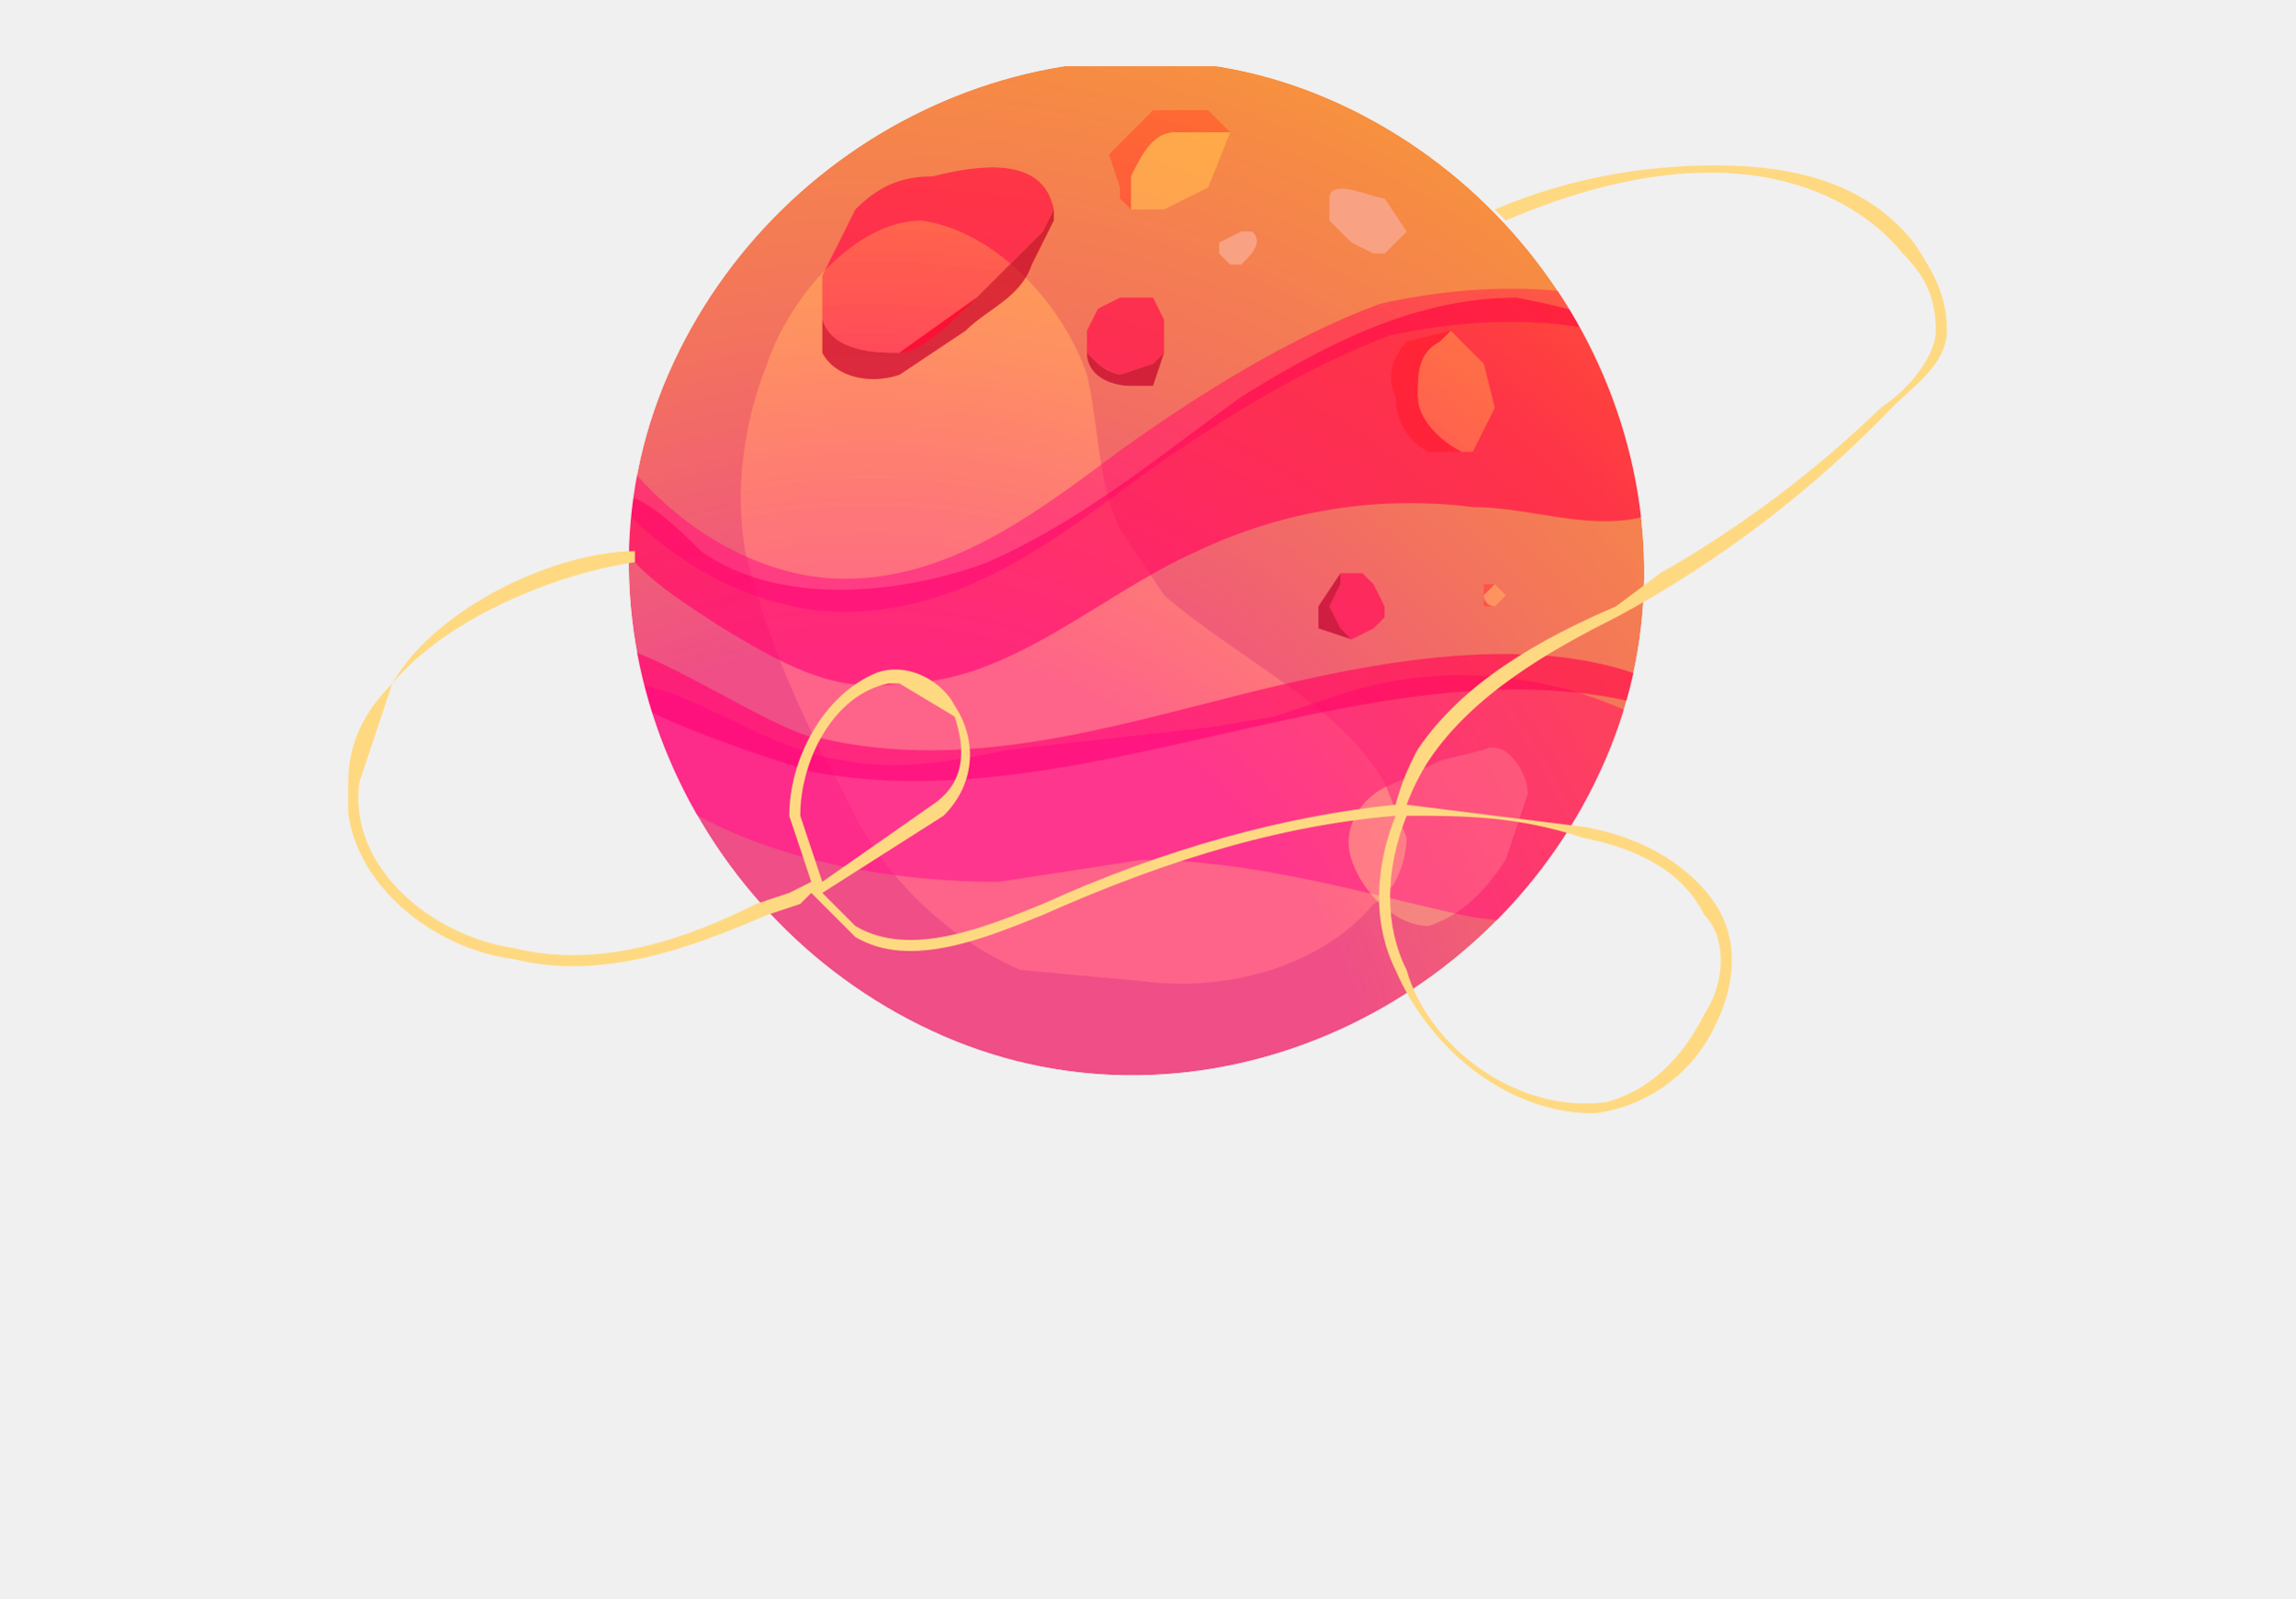
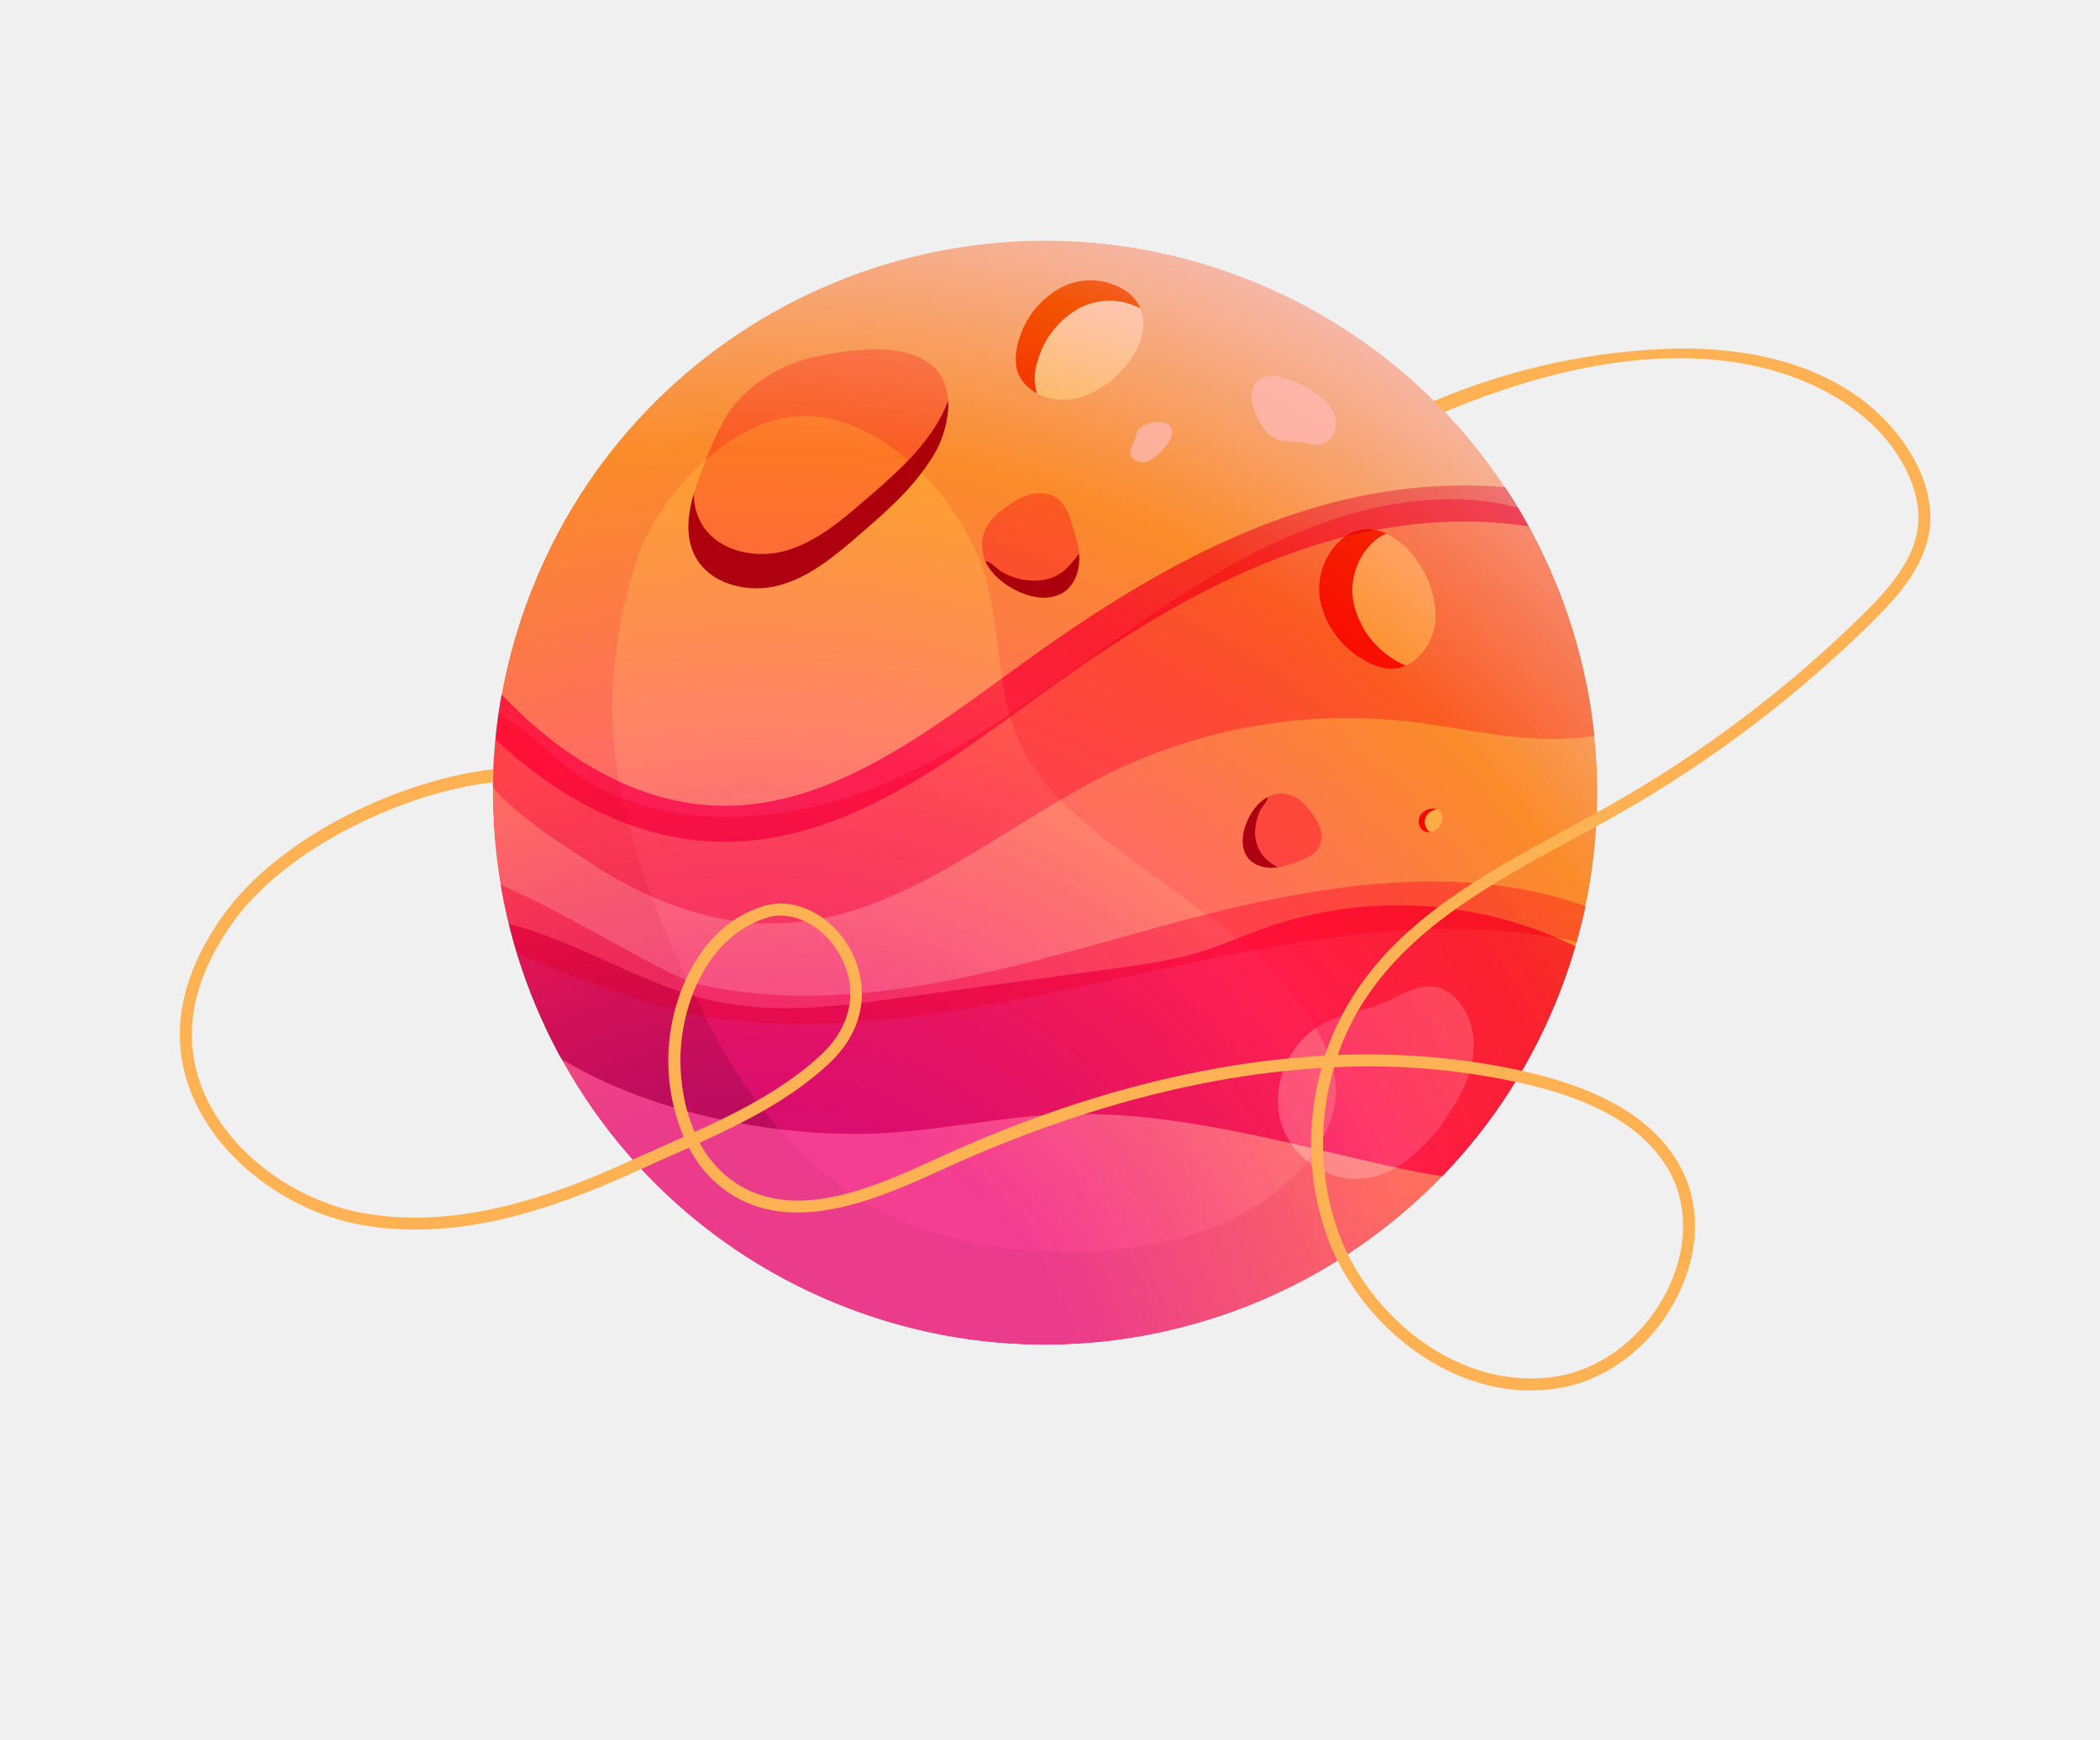
- <svg xmlns="http://www.w3.org/2000/svg" width="145" height="101" fill="none" viewBox="0 -6 145 145">
-   <g clip-path="url(#a)">
-     <mask id="b" width="93" height="93" x="25" y="-1" maskUnits="userSpaceOnUse">
-       <path fill="#fff" d="M114 63c10-23-2-50-25-60S39 5 29 28s2 50 25 60 50-2 60-25z" />
-     </mask>
-     <g mask="url(#b)">
-       <path fill="url(#c)" d="M114 63c10-23-2-50-25-60S39 5 29 28s2 50 25 60 50-2 60-25z" />
-       <g style="mix-blend-mode:overlay">
-         <path fill="#f15b60" d="M97 30c0-2 0-4 2-5l1-1-4 1c-1 1-2 3-1 5 0 2 1 4 3 5h4a8 8 0 0 1-1 0l-4-5z" />
-         <path fill="#f8a283" d="m104 31-1-4-3-3-1 1c-2 1-2 3-2 5s2 4 4 5h1l2-4z" />
-       </g>
-       <path fill="#f8a283" d="M95 65c-3 1-5 4-4 7s4 6 7 6c3-1 5-3 7-6l2-6c0-2-2-5-4-4l-4 1-4 2z" opacity=".6" />
-       <path fill="#f8a283" d="M67 28c1 4 1 10 3 14l4 6c7 6 16 10 20 17l2 5c0 2-1 5-3 6-5 6-14 8-21 7l-11-1c-7-3-13-9-16-16-4-7-7-14-9-22-1-6 0-12 2-17 2-6 8-13 14-13 7 1 13 8 15 14z" style="mix-blend-mode:overlay" />
-       <path fill="#ee3372" d="M43 61c13 3 26-1 38-4s27-6 38-1c2 1 3 3 2 3-25-9-53 10-79 5-3-1-23-7-20-11 2-3 17 8 21 8z" style="mix-blend-mode:overlay" />
-       <path fill="#ef4683" d="m59 74 13-2c10 0 20 3 29 5 5 1 11 1 15-2 3-3 3-7 4-11l-1-3-2-2c-8-4-18-5-27-2l-6 2-6 1-18 2c-5 1-10 2-15 1-7-1-13-6-19-7-5-1-4 2-2 6 8 9 23 12 35 12z" style="mix-blend-mode:overlay" />
-       <path stroke="#ef4683" stroke-miterlimit="10" stroke-width="3" d="M22 34c5 8 14 14 23 14 10 0 18-6 26-12 7-5 15-10 23-13 9-2 19-2 27 2" style="mix-blend-mode:overlay" />
-       <path fill="#ee3372" d="M34 51c5 3 10 6 16 5 10 0 18-8 27-12a45 45 0 0 1 25-4c5 0 10 2 15 1l3-1v-2c0-4 0-8-2-11-2-4-7-5-12-6-9 0-17 4-25 9-7 5-14 11-23 15-8 3-19 4-26-1-2-2-8-8-8-3 0 4 7 8 10 10z" style="mix-blend-mode:overlay" />
-       <g style="mix-blend-mode:overlay">
-         <path fill="#f15b60" d="M71 10c1-2 2-4 4-4h5l-2-2h-5l-4 4 1 3v1l1 1v-3z" />
-         <path fill="#f8a283" d="m78 11 2-5h-5c-2 0-3 2-4 4v3h3l4-2z" />
-       </g>
-       <g style="mix-blend-mode:overlay">
-         <path fill="#f15b60" d="m103 48 1-1h-1v2h1a1 1 0 0 1-1-1z" />
-         <path fill="#f8a283" d="m105 48-1-1-1 1a1 1 0 0 0 1 1l1-1z" />
-       </g>
-       <path fill="#dc4a9a" d="m57 21-7 5c-2 0-6 0-7-3v-2 5c1 2 4 3 7 2l6-4c2-2 5-3 6-6l2-4v-1l-1 2-6 6z" style="mix-blend-mode:multiply" />
-       <path fill="#ee3372" d="M53 10c-3 0-5 1-7 3l-3 6v4c1 3 5 3 7 3s5-3 7-5l6-6 1-2c-1-5-7-4-11-3zM68 27a6 6 0 0 0 2 1l3-1 1-1v-3l-1-2h-3l-2 1-1 2v2l1 1z" style="mix-blend-mode:overlay" />
-       <path fill="#dc4a9a" d="M71 29h2l1-3-1 1-3 1a5 5 0 0 1-2-1l-1-1c0 2 2 3 4 3z" style="mix-blend-mode:multiply" />
-       <path fill="#ee3372" d="m90 47-1 2 1 2 1 1 2-1 1-1v-1l-1-2-1-1h-2v1z" style="mix-blend-mode:overlay" />
-       <path fill="#dc4a9a" d="M88 49v2l3 1-1-1-1-2 1-2v-1l-2 3z" style="mix-blend-mode:multiply" />
-       <path fill="#f8a283" d="M89 12v2l2 2 2 1h1l2-2-2-3c-1 0-5-2-5 0zm-7 3h-1l-2 1v1l1 1h1c1-1 2-2 1-3z" />
+ <svg xmlns="http://www.w3.org/2000/svg" width="146" height="121" fill="none" viewBox="0 -6 145 145">
+   <mask id="a" width="93" height="93" x="26" y="14" maskUnits="userSpaceOnUse" style="mask-type:luminance">
+     <path fill="#fff" d="M114.62 77.59a46 46 0 1 0-85.06-35.06 46 46 0 0 0 85.06 35.06Z" />
+   </mask>
+   <g mask="url(#a)">
+     <path fill="url(#b)" d="M114.62 77.59a46 46 0 1 0-85.06-35.06 46 46 0 0 0 85.06 35.06Z" />
+     <g style="mix-blend-mode:overlay">
+       <path fill="#450002" d="M97.84 44.46a5.5 5.5 0 0 1 1.71-5.4c.32-.26.64-.45.97-.58a3.37 3.37 0 0 0-3.73.47 5.52 5.52 0 0 0-1.71 5.4 7.5 7.5 0 0 0 3.52 4.62c.88.53 1.92.9 2.92.7.21-.03.41-.11.61-.2a7.47 7.47 0 0 1-4.29-5.01Z" />
+       <path fill="#FFBAB8" fill-opacity=".71" d="M104.63 45.25a8.05 8.05 0 0 0-1.5-4.44 6.54 6.54 0 0 0-2.61-2.33c-.33.13-.65.32-.97.58a5.52 5.52 0 0 0-1.71 5.4 7.46 7.46 0 0 0 4.29 5c.13-.05.26-.11.38-.18a4.74 4.74 0 0 0 2.12-4.03Z" />
    </g>
-     <path fill="#ffd981" d="M113 95c-8 0-15-6-18-13-2-4-2-9 0-14-12 1-23 5-32 9-5 2-12 5-17 2l-4-4-1 1-3 1c-7 3-15 6-23 4-8-1-16-8-15-16 0-3 1-6 4-9 4-7 15-12 22-12v1c-7 1-17 5-22 11l-3 9c-1 8 7 14 14 15 8 2 16-1 22-4l3-1 2-1-2-6c0-5 3-11 8-13 3-1 6 1 7 3 2 3 2 7-1 10l-11 7 3 3c5 3 12 0 17-2 11-5 22-8 32-9a22 22 0 0 1 2-5c4-6 11-10 18-13l4-3a100 100 0 0 0 20-15c3-2 5-5 5-7 0-3-1-5-3-7-4-5-15-12-36-3l-1-1c7-3 14-4 20-4 8 0 14 2 18 7 2 3 3 5 3 8s-3 5-5 7a101 101 0 0 1-25 19c-6 3-13 7-17 13a21 21 0 0 0-2 4l16 2c6 1 10 4 12 7s2 7 0 11a14 14 0 0 1-11 8zM96 68c-2 5-2 10 0 14 2 7 10 13 18 12 4-1 7-4 9-8 2-3 2-7 0-9-2-4-6-6-11-7-6-2-11-2-16-2zM50 56h-1c-5 1-8 7-8 12l2 6 10-7c3-2 3-5 2-8l-5-3z" />
+     <path fill="#FFBAB8" fill-opacity=".71" d="M95.44 79.19a7.4 7.4 0 0 0-3.84 7.84c.65 3.06 3.71 5.46 6.83 5.2 3-.23 5.4-2.6 7.1-5.08 1.28-1.88 2.35-4.03 2.28-6.3-.08-2.41-1.84-5.17-4.46-4.58-1.24.28-2.46 1.15-3.7 1.54-1.41.45-2.88.7-4.21 1.38Z" opacity=".59" />
+     <path fill="#FFB39B" fill-opacity=".45" d="M67.1 42.05c1.37 4.73.91 9.98 3.13 14.38a19.75 19.75 0 0 0 4.69 5.69C81.66 68.1 90.5 72.2 94.86 80.09c.79 1.43 1.42 3 1.46 4.64.05 2.3-1.09 4.5-2.58 6.26-5.1 6.04-13.81 7.63-21.7 7.23a35.52 35.52 0 0 1-10.44-1.9c-7.36-2.7-13.13-8.77-16.82-15.68-3.69-6.92-6.98-14.5-8.31-22.23-.99-5.77-.23-11.98 1.53-17.56 1.77-5.61 8.35-12.71 14.8-12.16 6.55.56 12.58 7.43 14.3 13.37v-.01Z" style="mix-blend-mode:overlay" />
+     <path fill="#864764" fill-opacity=".92" d="M43.21 76.03c12.74 2.86 25.86-1.34 38.45-4.81 12.59-3.47 26.52-6.12 38.31-.52 1.31.62 2.69 2.42 1.5 3.25-25.05-9.04-52.63 9.27-78.85 4.59-3.26-.58-23.8-7.25-20.74-11.42 1.96-2.67 17.63 8.07 21.33 8.9Z" style="mix-blend-mode:overlay" />
+     <path fill="#002160" d="M58.93 88.4c4.66-.25 9.24-1.27 13.9-1.51 9.89-.51 19.57 2.49 29.26 4.57 4.97 1.07 10.82 1.68 14.51-1.82 2.88-2.73 3.41-7.06 3.68-11.02.07-.98.12-2-.29-2.9-.48-1.02-1.5-1.68-2.5-2.23a33.55 33.55 0 0 0-26.72-2.28c-2.01.69-3.96 1.58-6 2.19-2.21.66-4.5.97-6.78 1.29l-17.5 2.4c-5.15.72-10.42 1.43-15.53.43-6.6-1.28-12.29-5.62-18.87-6.78-5.24-.93-4.06 2.18-1.49 5.39 7.52 9.38 22.9 12.94 34.35 12.29l-.02-.01Z" style="mix-blend-mode:overlay" />
+     <path stroke="#002160" stroke-miterlimit="10" stroke-width="3" d="M22.13 48.59c5.52 7.53 13.72 13.97 23.06 14.06 9.67.1 17.96-6.42 25.8-12.08 7.4-5.35 15.29-10.28 24.05-12.85 8.77-2.57 18.58-2.58 26.7 1.6" style="mix-blend-mode:overlay" />
+     <path fill="#864764" fill-opacity=".92" d="M33.95 65.74c4.81 3.24 10.5 5.47 16.3 5.2 10.13-.47 18.24-8.14 27.35-12.58a45.07 45.07 0 0 1 24.7-4.24c5.3.6 10.65 2.15 15.89 1.13.83-.16 1.73-.44 2.19-1.15.37-.56.39-1.28.4-1.96.04-3.73.03-7.7-1.97-10.84-2.42-3.81-7.2-5.46-11.7-5.67-9.15-.42-17.81 3.99-25.41 9.1-7.59 5.12-14.71 11.13-23.17 14.65-8.45 3.52-18.87 4.1-26.21-1.37-1.99-1.5-7.91-8.13-7.95-2.18-.03 3.97 6.71 7.99 9.57 9.92l.01-.01Z" style="mix-blend-mode:overlay" />
+     <g style="mix-blend-mode:overlay">
+       <path fill="#450002" d="M71.48 24.09a7.24 7.24 0 0 1 3.49-4.42 5.44 5.44 0 0 1 5.07.04 3.4 3.4 0 0 0-1.17-1.43 5.35 5.35 0 0 0-5.49-.3 7.24 7.24 0 0 0-3.49 4.42c-.28.95-.39 2.02.04 2.9.15.32.36.6.61.84.27.26.57.48.89.65a4.23 4.23 0 0 1 .04-2.7h.01Z" />
+       <path fill="#FFBAB8" fill-opacity=".71" d="M78.65 24.68c1.25-1.4 2.06-3.36 1.38-4.96a5.44 5.44 0 0 0-5.07-.04 7.24 7.24 0 0 0-3.49 4.42 4.23 4.23 0 0 0-.04 2.7c1.02.54 2.27.65 3.4.37a7.85 7.85 0 0 0 3.81-2.48l.01-.01Z" />
+     </g>
+     <g style="mix-blend-mode:overlay">
+       <path fill="#450002" d="M103.84 62.97c-.15-.3-.16-.66.02-.97.17-.28.51-.5.89-.56a.96.96 0 0 0-.4-.06c-.42.02-.82.26-1 .57-.18.3-.17.67-.02.97.08.16.2.3.4.38.07.02.14.04.22.04l.24-.01a.76.76 0 0 1-.35-.36Z" />
+       <path fill="#FFBAB8" fill-opacity=".71" d="M105.18 62.25c.03-.32-.09-.67-.42-.81-.38.05-.72.28-.89.56-.18.3-.17.67-.02.97.07.15.18.29.35.36.25-.04.48-.17.65-.33.21-.22.31-.5.34-.75h-.01Z" />
+     </g>
+     <path fill="#AF0038" d="M57.06 35.7c-2.01 1.74-4.11 3.52-6.67 4.22-2.56.69-5.71-.04-6.98-2.38a5.15 5.15 0 0 1-.59-2.4c-.52 1.8-.72 3.66.14 5.26 1.26 2.33 4.42 3.07 6.98 2.38 2.56-.7 4.66-2.47 6.67-4.21 2.13-1.84 4.29-3.71 5.83-6.07a8.75 8.75 0 0 0 1.59-4.7c0-.13 0-.25-.02-.38-.28.78-.68 1.52-1.13 2.22-1.53 2.36-3.69 4.23-5.83 6.07h.01Z" style="mix-blend-mode:multiply" />
+     <path fill="#864764" fill-opacity=".92" d="M53.23 23.68a12.04 12.04 0 0 0-6.92 3.93c-1.28 1.57-2.03 3.5-2.75 5.4a33.6 33.6 0 0 0-.74 2.14c.01.83.18 1.64.59 2.39 1.26 2.33 4.42 3.07 6.98 2.38 2.56-.7 4.66-2.48 6.67-4.21 2.13-1.84 4.29-3.71 5.83-6.07.45-.7.85-1.44 1.13-2.22-.34-5.24-6.99-4.55-10.78-3.75h-.01Zm15.22 17.95a5.7 5.7 0 0 0 2.23.73c.97.1 1.99-.07 2.78-.64.42-.31.76-.71 1.1-1.12.12-.15.25-.31.36-.48-.08-.9-.37-1.77-.65-2.63a4.09 4.09 0 0 0-.98-1.82c-.64-.57-1.59-.68-2.42-.47-.83.2-1.56.7-2.24 1.22a4.6 4.6 0 0 0-1.39 1.46 3.15 3.15 0 0 0-.11 2.9c.38-.07 1 .66 1.34.85h-.02Z" style="mix-blend-mode:overlay" />
+     <path fill="#AF0038" d="M71.11 43.7a3.3 3.3 0 0 0 2.52-.33c.89-.6 1.31-1.71 1.31-2.77 0-.16 0-.32-.02-.48a4.3 4.3 0 0 1-.36.48c-.33.4-.67.8-1.1 1.12-.79.57-1.81.74-2.78.64a5.49 5.49 0 0 1-2.23-.73c-.33-.2-.96-.92-1.34-.85.69 1.48 2.43 2.58 4 2.94v-.01Z" style="mix-blend-mode:multiply" />
+     <path fill="#864764" fill-opacity=".92" d="M90.05 61.48a4.26 4.26 0 0 0-.45 1.7c-.03.74.14 1.5.6 2.08.25.3.57.54.89.78.12.09.24.18.38.25.67-.1 1.32-.35 1.95-.61.49-.2 1-.41 1.33-.82.4-.51.45-1.23.25-1.85a4.73 4.73 0 0 0-1.01-1.64 3.45 3.45 0 0 0-1.16-1 2.37 2.37 0 0 0-2.19.05c.07.28-.45.78-.58 1.04l-.01.02Z" style="mix-blend-mode:overlay" />
+     <path fill="#AF0038" d="M88.6 63.57c-.11.65-.03 1.36.36 1.88.48.65 1.34.9 2.15.87.12 0 .24-.02.36-.04a4.41 4.41 0 0 1-1.27-1.03 3.1 3.1 0 0 1-.6-2.07c.03-.6.19-1.18.45-1.71.13-.26.65-.77.58-1.04-1.09.58-1.84 1.94-2.04 3.14h.01Z" style="mix-blend-mode:multiply" />
+     <path fill="#FFBAB8" fill-opacity=".71" d="M89.35 26.59c-.13.58.03 1.19.24 1.75.37.99.98 2 1.98 2.33.65.2 1.35.08 2.02.19.46.07.92.26 1.39.2.95-.12 1.52-1.26 1.31-2.2-.21-.94-.96-1.66-1.77-2.2-1.21-.78-4.61-2.51-5.17-.07Zm-7.15 2.7a1.6 1.6 0 0 0-.92-.11c-.55.06-1.15.23-1.45.7-.19.3-.22.68-.36 1-.1.23-.25.44-.28.68-.07.5.44.94.95.96.51.02.97-.27 1.35-.61.56-.51 1.89-2.02.72-2.63h-.01Z" />
  </g>
+   <path fill="#FFB254" d="M113.31 109.86c-8.04.42-15.2-5.92-17.71-12.76a23.18 23.18 0 0 1-.48-14.1c-11.98.72-23.13 4.59-31.43 8.39-5.1 2.33-12.08 5.53-17.55 2.27a10.15 10.15 0 0 1-3.72-4.01 232.36 232.36 0 0 0-4.37 1.95c-6.37 2.9-14.75 6.05-23.2 4.43C7.27 94.57-.55 87.77.03 79.32c.2-2.91 1.38-5.92 3.5-8.93 4.89-6.94 15.38-11.51 22.59-12.28l-.03 1.09C19 59.96 8.9 64.52 4.35 70.97c-2.02 2.86-3.13 5.7-3.32 8.43-.55 7.9 6.85 14.28 14.01 15.65 8.17 1.56 16.36-1.51 22.59-4.36l2.78-1.24 1.57-.7a16.46 16.46 0 0 1-1.28-6.5c.04-5.02 2.57-11.16 8.01-12.76 2.54-.75 5.53.75 7.11 3.55 1.44 2.54 1.72 6.4-1.79 9.65-3.09 2.86-6.89 4.8-10.72 6.54a9 9 0 0 0 3.32 3.56c5.02 2.99 11.46.05 16.62-2.32 11.12-5.1 21.99-7.94 32.15-8.5a22.42 22.42 0 0 1 2.56-5.3c4.13-6.26 10.92-9.95 17.48-13.52 1.39-.75 2.77-1.5 4.12-2.28a100.48 100.48 0 0 0 20.78-15.78c2.12-2.1 4.12-4.41 4.46-7.14.28-2.24-.62-4.78-2.51-7.17-4.02-5.05-15.64-11.37-36.92-2.44l-.92-.9a55.18 55.18 0 0 1 20.5-4.4c8.12-.04 14.38 2.42 18.12 7.1 2.07 2.6 3.03 5.42 2.72 7.92-.38 3.04-2.5 5.5-4.75 7.73a101.54 101.54 0 0 1-20.99 15.94c-1.36.78-2.74 1.53-4.14 2.29-6.45 3.5-13.13 7.14-17.12 13.2a21.05 21.05 0 0 0-2.32 4.7c5.63-.21 11.03.29 16.13 1.5 6.06 1.46 10.04 3.86 12.16 7.36 1.89 3.1 1.97 7.05.22 10.82-2 4.32-5.89 7.42-10.16 8.1-.51.08-1.02.13-1.53.16h.02ZM96.17 82.94a22.18 22.18 0 0 0 .37 13.8c2.52 6.9 9.99 13.25 18.14 11.97 3.94-.63 7.55-3.51 9.41-7.53 1.6-3.46 1.54-7.06-.17-9.88-1.98-3.26-5.75-5.51-11.54-6.9a58.36 58.36 0 0 0-16.22-1.46h.01ZM49.88 70.3c-.29.02-.58.06-.87.15-4.96 1.46-7.26 7.14-7.3 11.8-.02 1.92.33 4.12 1.18 6.09 3.77-1.71 7.48-3.62 10.48-6.38 2.62-2.42 3.22-5.56 1.6-8.42-1.18-2.08-3.21-3.33-5.1-3.23l.01-.01Z" />
  <defs>
-     <radialGradient id="c" cx="0" cy="0" r="1" gradientTransform="matrix(152 -8 8 152 47 99)" gradientUnits="userSpaceOnUse">
-       <stop offset=".3" stop-color="#ef4e87" />
-       <stop offset=".5" stop-color="#f3735d" />
-       <stop offset=".7" stop-color="#f7923d" />
-       <stop offset=".9" stop-color="#faa429" />
-       <stop offset="1" stop-color="#fbab22" />
+     <radialGradient id="b" cx="0" cy="0" r="1" gradientTransform="matrix(153 -8 8 153 46.82 113.43)" gradientUnits="userSpaceOnUse">
+       <stop offset=".18" stop-color="#EA237D" stop-opacity=".88" />
+       <stop offset=".38" stop-color="#FF6D60" />
+       <stop offset=".54" stop-color="#FA8B29" />
+       <stop offset=".79" stop-color="#F2D6FF" />
+       <stop offset="1" stop-color="#FFBE46" />
    </radialGradient>
-     <clipPath id="a">
-       <path fill="#fff" d="M0 0h145v145H0z" />
-     </clipPath>
  </defs>
</svg>
